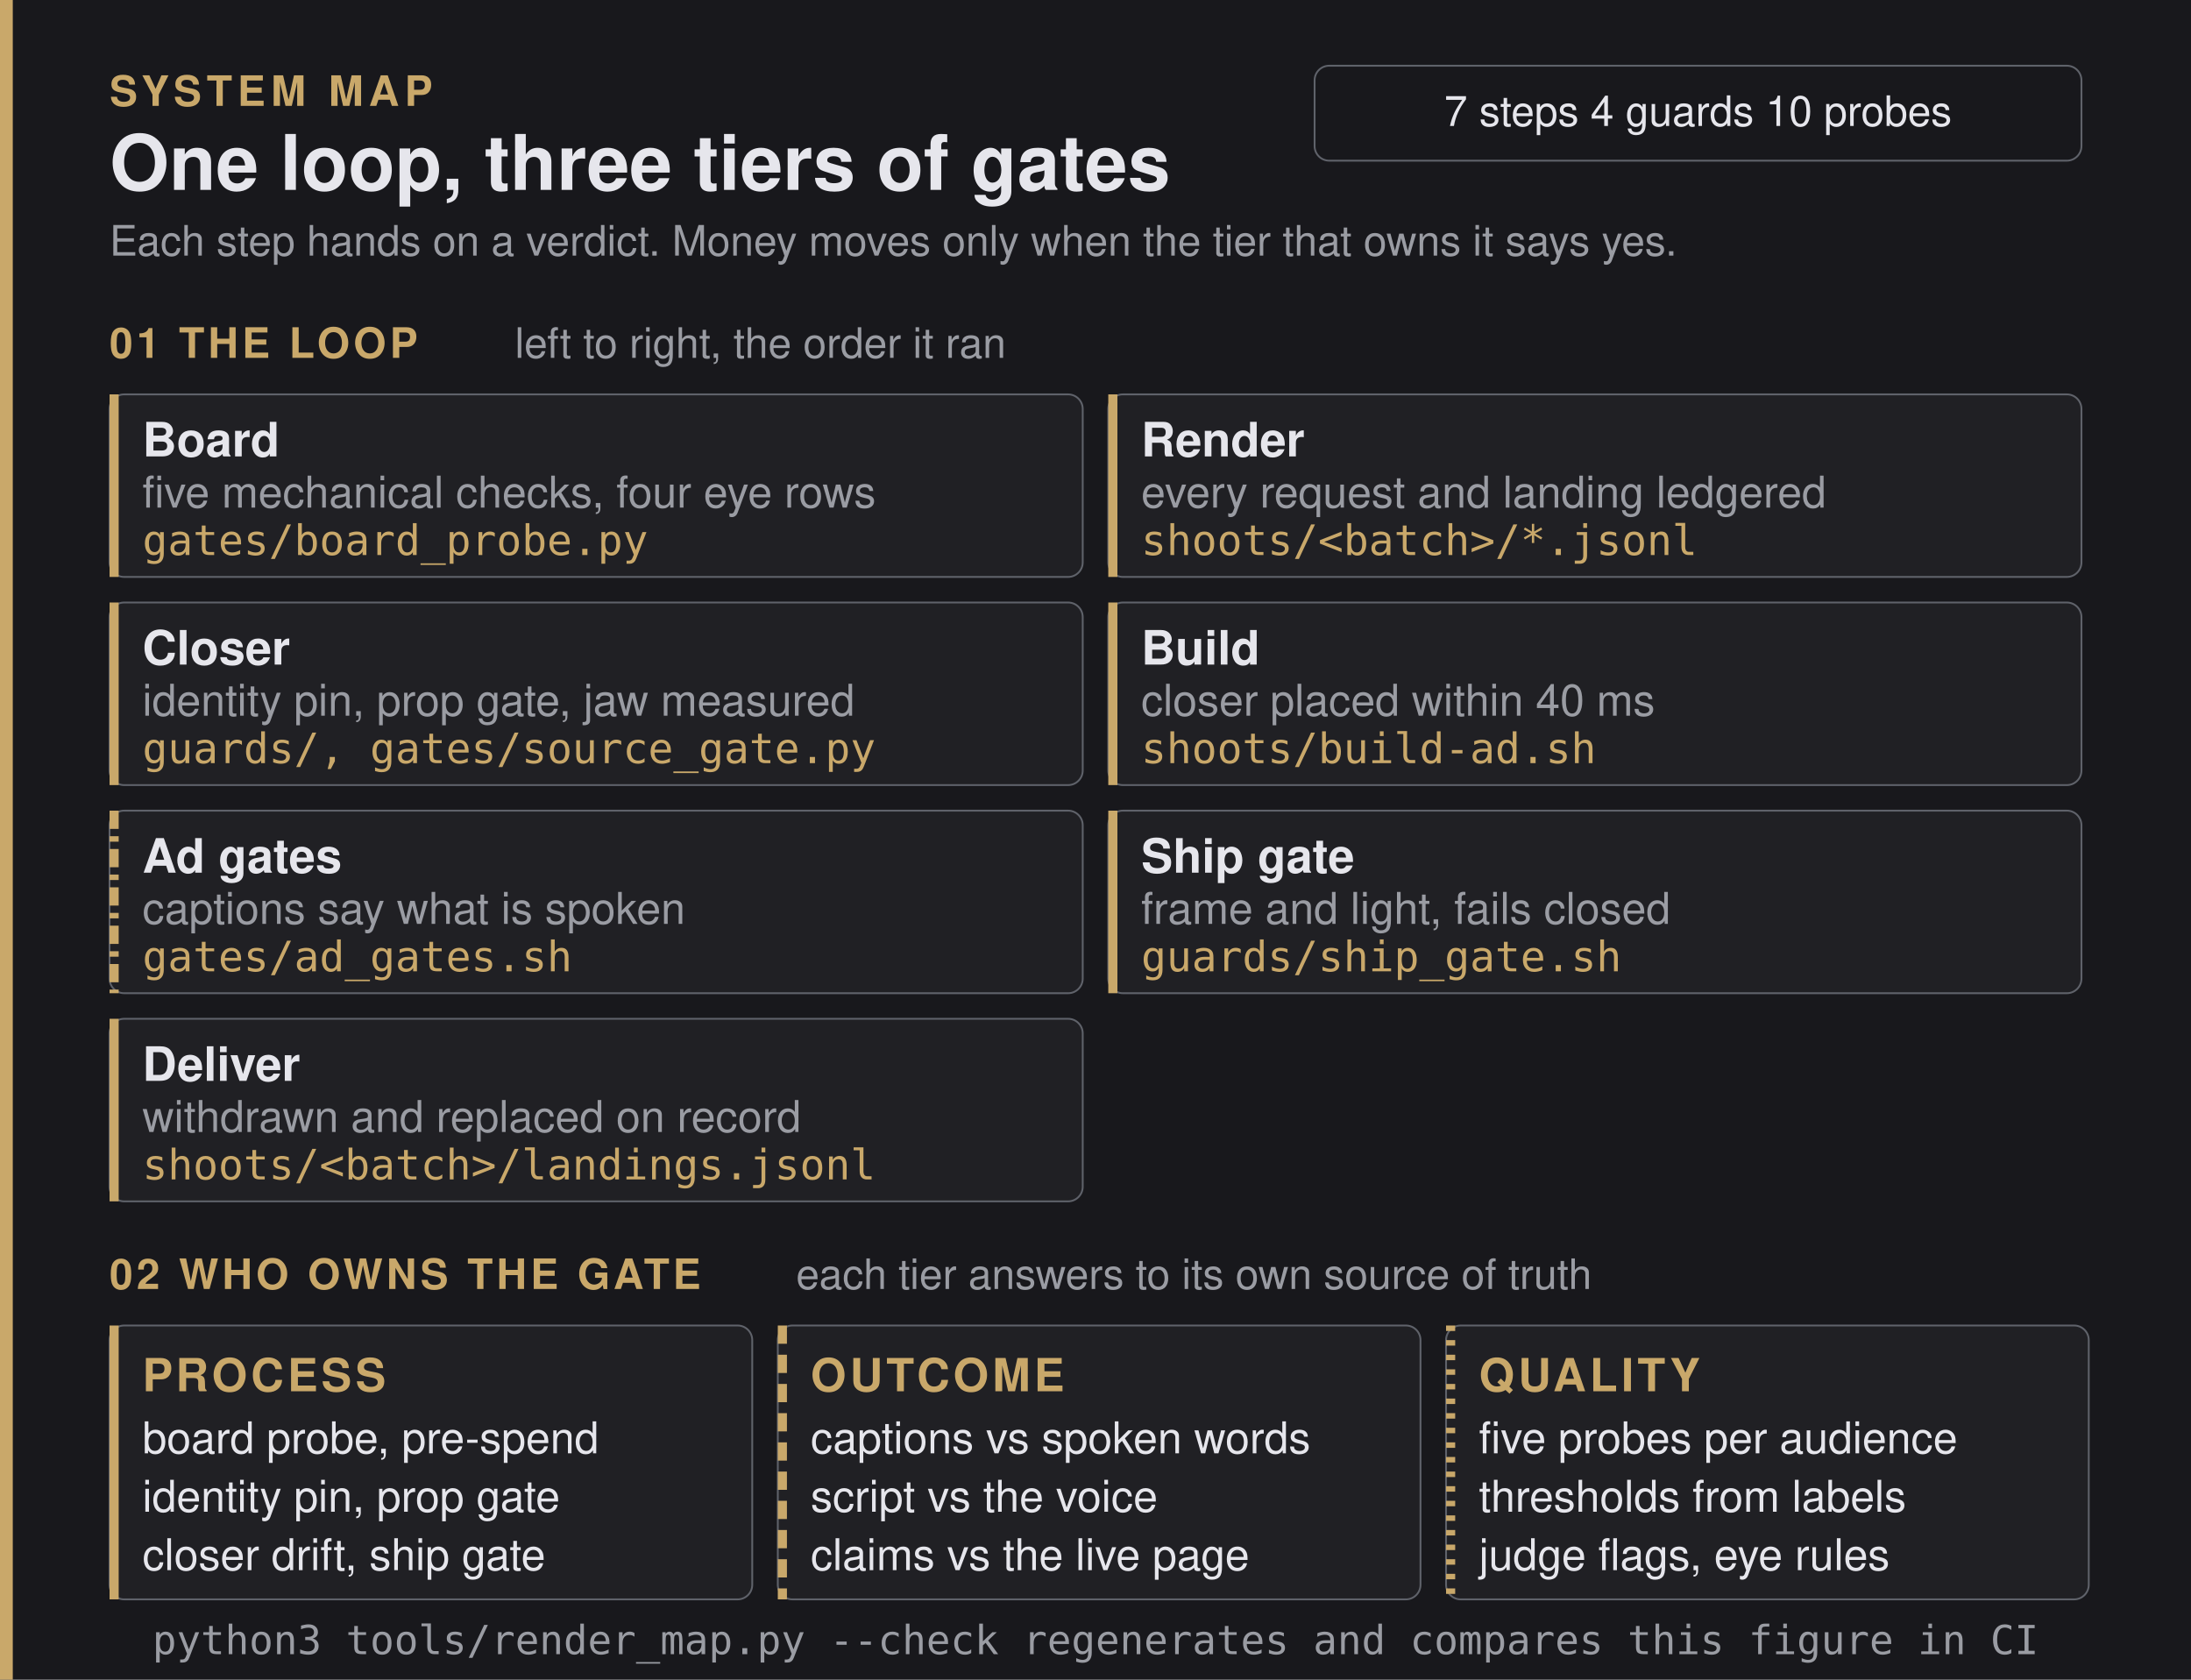
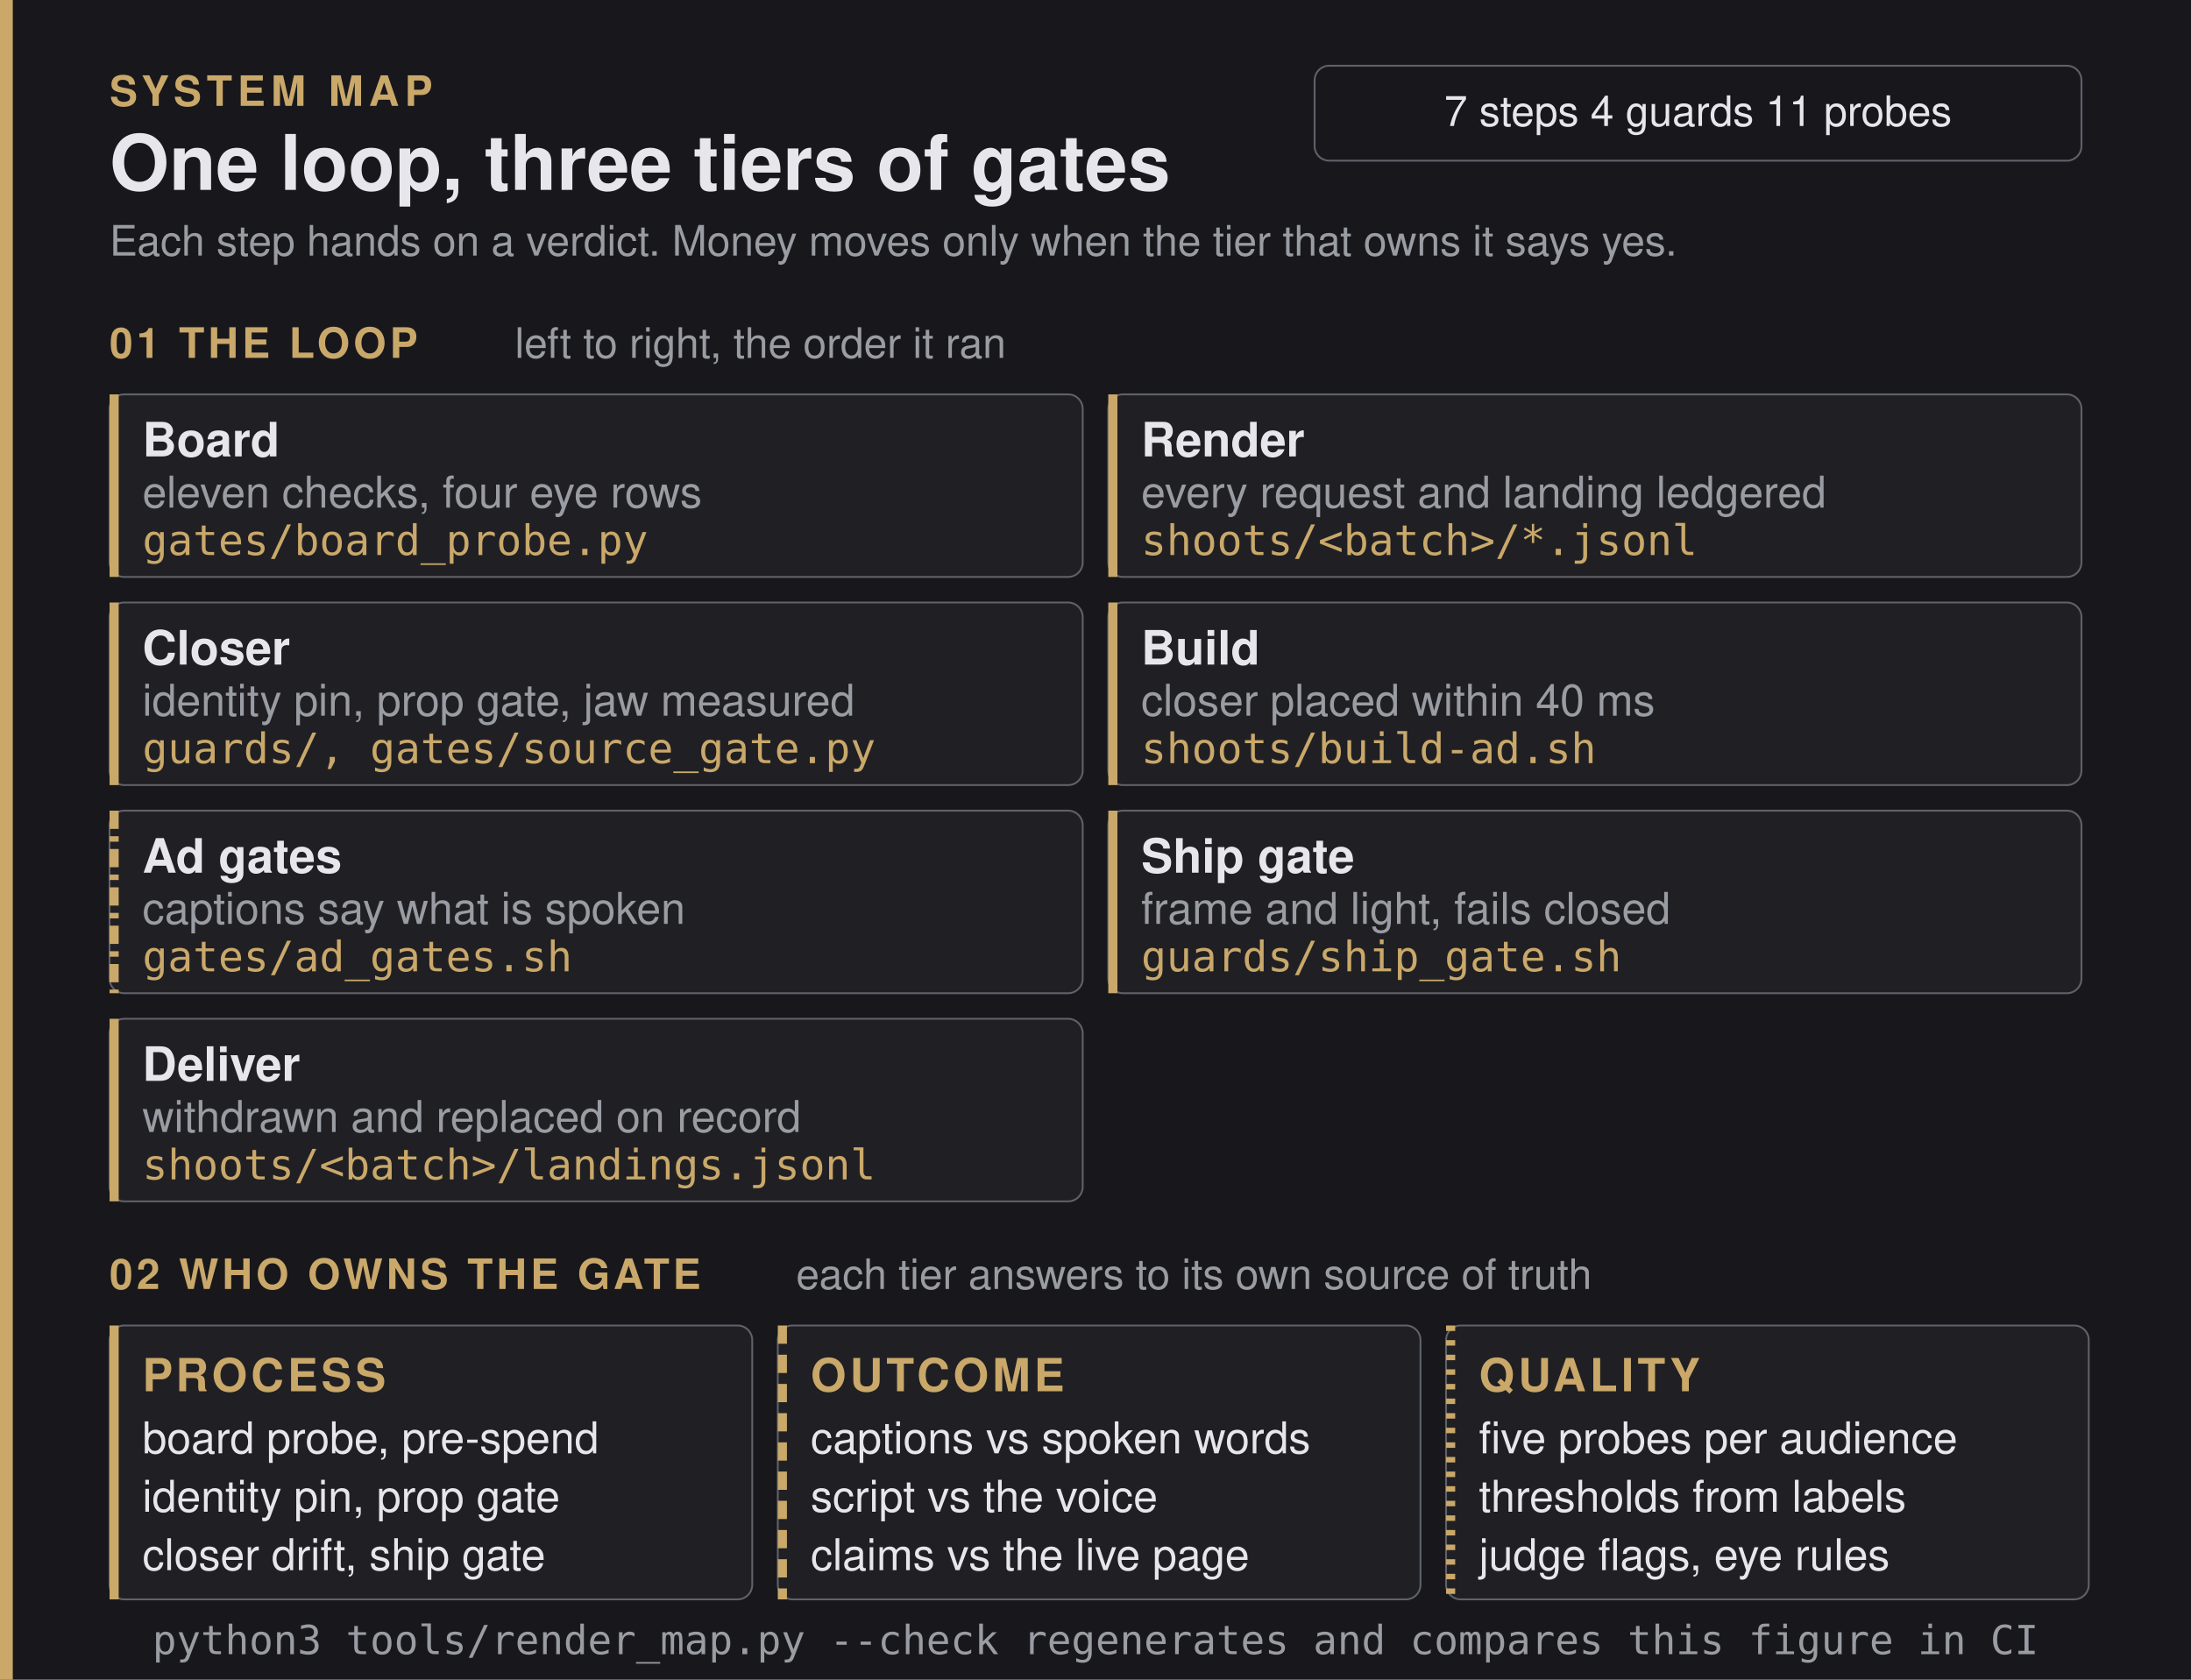
<svg xmlns="http://www.w3.org/2000/svg" width="1200" height="920" viewBox="0 0 1200 920" role="img" aria-label="System map: one loop of seven steps, board, render, closer, build, ad gates, ship gate, deliver, and the three tiers of evals that own the gates at each step.">
  <defs>
    <linearGradient id="bg" x1="0" y1="0" x2="1" y2="1">
      <stop offset="0%" stop-color="#18181c" />
      <stop offset="100%" stop-color="#18181c" />
    </linearGradient>
  </defs>
  <rect width="1200" height="920" fill="url(#bg)" />
  <rect x="0" y="0" width="7" height="920" fill="#c9a86a" />
  <text x="60" y="58" text-anchor="start" font-family="-apple-system,BlinkMacSystemFont,'Segoe UI',Helvetica,Arial,sans-serif" font-size="23" font-weight="700" letter-spacing="3" fill="#c9a86a">SYSTEM MAP</text>
  <text x="60" y="104" text-anchor="start" font-family="-apple-system,BlinkMacSystemFont,'Segoe UI',Helvetica,Arial,sans-serif" font-size="42" font-weight="700" fill="#e6e6ec">One loop, three tiers of gates</text>
  <text x="60" y="140" text-anchor="start" font-family="-apple-system,BlinkMacSystemFont,'Segoe UI',Helvetica,Arial,sans-serif" font-size="23" fill="#9a9ca3">Each step hands on a verdict. Money moves only when the tier that owns it says yes.</text>
  <rect x="720" y="36" width="420" height="52" rx="8" fill="none" stroke="#5f626a" />
-   <text x="930" y="69" text-anchor="middle" font-family="-apple-system,BlinkMacSystemFont,'Segoe UI',Helvetica,Arial,sans-serif" font-size="23" fill="#e6e6ec">7 steps  4 guards  10 probes</text>
+   <text x="930" y="69" text-anchor="middle" font-family="-apple-system,BlinkMacSystemFont,'Segoe UI',Helvetica,Arial,sans-serif" font-size="23" fill="#e6e6ec">7 steps  4 guards  11 probes</text>
  <text x="60" y="196" text-anchor="start" font-family="-apple-system,BlinkMacSystemFont,'Segoe UI',Helvetica,Arial,sans-serif" font-size="23" font-weight="700" letter-spacing="2" fill="#c9a86a">01  THE LOOP</text>
  <text x="282" y="196" text-anchor="start" font-family="-apple-system,BlinkMacSystemFont,'Segoe UI',Helvetica,Arial,sans-serif" font-size="23" fill="#9a9ca3">left to right, the order it ran</text>
  <rect x="60" y="216" width="533" height="100" rx="8" fill="#202024" fill-opacity="1" stroke="#5f626a" />
  <line x1="62.5" y1="216" x2="62.5" y2="316" stroke="#c9a86a" stroke-width="5" />
  <text x="78" y="250" text-anchor="start" font-family="-apple-system,BlinkMacSystemFont,'Segoe UI',Helvetica,Arial,sans-serif" font-size="26" font-weight="700" fill="#e6e6ec">Board</text>
-   <text x="78" y="278" text-anchor="start" font-family="-apple-system,BlinkMacSystemFont,'Segoe UI',Helvetica,Arial,sans-serif" font-size="24" fill="#9a9ca3">five mechanical checks, four eye rows</text>
+   <text x="78" y="278" text-anchor="start" font-family="-apple-system,BlinkMacSystemFont,'Segoe UI',Helvetica,Arial,sans-serif" font-size="24" fill="#9a9ca3">eleven checks, four eye rows</text>
  <text x="78" y="304" text-anchor="start" font-family="ui-monospace,SFMono-Regular,Menlo,monospace" font-size="23" fill="#c9a86a">gates/board_probe.py</text>
  <rect x="607" y="216" width="533" height="100" rx="8" fill="#202024" fill-opacity="1" stroke="#5f626a" />
  <line x1="609.5" y1="216" x2="609.5" y2="316" stroke="#c9a86a" stroke-width="5" />
  <text x="625" y="250" text-anchor="start" font-family="-apple-system,BlinkMacSystemFont,'Segoe UI',Helvetica,Arial,sans-serif" font-size="26" font-weight="700" fill="#e6e6ec">Render</text>
  <text x="625" y="278" text-anchor="start" font-family="-apple-system,BlinkMacSystemFont,'Segoe UI',Helvetica,Arial,sans-serif" font-size="24" fill="#9a9ca3">every request and landing ledgered</text>
  <text x="625" y="304" text-anchor="start" font-family="ui-monospace,SFMono-Regular,Menlo,monospace" font-size="23" fill="#c9a86a">shoots/&lt;batch&gt;/*.jsonl</text>
  <rect x="60" y="330" width="533" height="100" rx="8" fill="#202024" fill-opacity="1" stroke="#5f626a" />
  <line x1="62.5" y1="330" x2="62.5" y2="430" stroke="#c9a86a" stroke-width="5" />
  <text x="78" y="364" text-anchor="start" font-family="-apple-system,BlinkMacSystemFont,'Segoe UI',Helvetica,Arial,sans-serif" font-size="26" font-weight="700" fill="#e6e6ec">Closer</text>
  <text x="78" y="392" text-anchor="start" font-family="-apple-system,BlinkMacSystemFont,'Segoe UI',Helvetica,Arial,sans-serif" font-size="24" fill="#9a9ca3">identity pin, prop gate, jaw measured</text>
  <text x="78" y="418" text-anchor="start" font-family="ui-monospace,SFMono-Regular,Menlo,monospace" font-size="23" fill="#c9a86a">guards/, gates/source_gate.py</text>
  <rect x="607" y="330" width="533" height="100" rx="8" fill="#202024" fill-opacity="1" stroke="#5f626a" />
  <line x1="609.5" y1="330" x2="609.5" y2="430" stroke="#c9a86a" stroke-width="5" />
  <text x="625" y="364" text-anchor="start" font-family="-apple-system,BlinkMacSystemFont,'Segoe UI',Helvetica,Arial,sans-serif" font-size="26" font-weight="700" fill="#e6e6ec">Build</text>
  <text x="625" y="392" text-anchor="start" font-family="-apple-system,BlinkMacSystemFont,'Segoe UI',Helvetica,Arial,sans-serif" font-size="24" fill="#9a9ca3">closer placed within 40 ms</text>
  <text x="625" y="418" text-anchor="start" font-family="ui-monospace,SFMono-Regular,Menlo,monospace" font-size="23" fill="#c9a86a">shoots/build-ad.sh</text>
  <rect x="60" y="444" width="533" height="100" rx="8" fill="#202024" fill-opacity="1" stroke="#5f626a" />
  <line x1="62.5" y1="444" x2="62.5" y2="544" stroke="#c9a86a" stroke-width="5" stroke-dasharray="10 4 3 4" />
  <text x="78" y="478" text-anchor="start" font-family="-apple-system,BlinkMacSystemFont,'Segoe UI',Helvetica,Arial,sans-serif" font-size="26" font-weight="700" fill="#e6e6ec">Ad gates</text>
  <text x="78" y="506" text-anchor="start" font-family="-apple-system,BlinkMacSystemFont,'Segoe UI',Helvetica,Arial,sans-serif" font-size="24" fill="#9a9ca3">captions say what is spoken</text>
  <text x="78" y="532" text-anchor="start" font-family="ui-monospace,SFMono-Regular,Menlo,monospace" font-size="23" fill="#c9a86a">gates/ad_gates.sh</text>
  <rect x="607" y="444" width="533" height="100" rx="8" fill="#202024" fill-opacity="1" stroke="#5f626a" />
  <line x1="609.5" y1="444" x2="609.5" y2="544" stroke="#c9a86a" stroke-width="5" />
  <text x="625" y="478" text-anchor="start" font-family="-apple-system,BlinkMacSystemFont,'Segoe UI',Helvetica,Arial,sans-serif" font-size="26" font-weight="700" fill="#e6e6ec">Ship gate</text>
  <text x="625" y="506" text-anchor="start" font-family="-apple-system,BlinkMacSystemFont,'Segoe UI',Helvetica,Arial,sans-serif" font-size="24" fill="#9a9ca3">frame and light, fails closed</text>
  <text x="625" y="532" text-anchor="start" font-family="ui-monospace,SFMono-Regular,Menlo,monospace" font-size="23" fill="#c9a86a">guards/ship_gate.sh</text>
  <rect x="60" y="558" width="533" height="100" rx="8" fill="#202024" fill-opacity="1" stroke="#5f626a" />
  <line x1="62.5" y1="558" x2="62.5" y2="658" stroke="#c9a86a" stroke-width="5" />
  <text x="78" y="592" text-anchor="start" font-family="-apple-system,BlinkMacSystemFont,'Segoe UI',Helvetica,Arial,sans-serif" font-size="26" font-weight="700" fill="#e6e6ec">Deliver</text>
  <text x="78" y="620" text-anchor="start" font-family="-apple-system,BlinkMacSystemFont,'Segoe UI',Helvetica,Arial,sans-serif" font-size="24" fill="#9a9ca3">withdrawn and replaced on record</text>
  <text x="78" y="646" text-anchor="start" font-family="ui-monospace,SFMono-Regular,Menlo,monospace" font-size="23" fill="#c9a86a">shoots/&lt;batch&gt;/landings.jsonl</text>
  <text x="60" y="706" text-anchor="start" font-family="-apple-system,BlinkMacSystemFont,'Segoe UI',Helvetica,Arial,sans-serif" font-size="23" font-weight="700" letter-spacing="2" fill="#c9a86a">02  WHO OWNS THE GATE</text>
  <text x="436" y="706" text-anchor="start" font-family="-apple-system,BlinkMacSystemFont,'Segoe UI',Helvetica,Arial,sans-serif" font-size="23" fill="#9a9ca3">each tier answers to its own source of truth</text>
  <rect x="60" y="726" width="352" height="150" rx="8" fill="#202024" fill-opacity="1" stroke="#5f626a" />
  <line x1="62.5" y1="726" x2="62.5" y2="876" stroke="#c9a86a" stroke-width="5" />
  <text x="78" y="762" text-anchor="start" font-family="-apple-system,BlinkMacSystemFont,'Segoe UI',Helvetica,Arial,sans-serif" font-size="25" font-weight="700" letter-spacing="2" fill="#c9a86a">PROCESS</text>
  <text x="78" y="796" text-anchor="start" font-family="-apple-system,BlinkMacSystemFont,'Segoe UI',Helvetica,Arial,sans-serif" font-size="24" fill="#e6e6ec">board probe, pre-spend</text>
  <text x="78" y="828" text-anchor="start" font-family="-apple-system,BlinkMacSystemFont,'Segoe UI',Helvetica,Arial,sans-serif" font-size="24" fill="#e6e6ec">identity pin, prop gate</text>
  <text x="78" y="860" text-anchor="start" font-family="-apple-system,BlinkMacSystemFont,'Segoe UI',Helvetica,Arial,sans-serif" font-size="24" fill="#e6e6ec">closer drift, ship gate</text>
  <rect x="426" y="726" width="352" height="150" rx="8" fill="#202024" fill-opacity="1" stroke="#5f626a" />
  <line x1="428.5" y1="726" x2="428.5" y2="876" stroke="#c9a86a" stroke-width="5" stroke-dasharray="10 6" />
  <text x="444" y="762" text-anchor="start" font-family="-apple-system,BlinkMacSystemFont,'Segoe UI',Helvetica,Arial,sans-serif" font-size="25" font-weight="700" letter-spacing="2" fill="#c9a86a">OUTCOME</text>
  <text x="444" y="796" text-anchor="start" font-family="-apple-system,BlinkMacSystemFont,'Segoe UI',Helvetica,Arial,sans-serif" font-size="24" fill="#e6e6ec">captions vs spoken words</text>
  <text x="444" y="828" text-anchor="start" font-family="-apple-system,BlinkMacSystemFont,'Segoe UI',Helvetica,Arial,sans-serif" font-size="24" fill="#e6e6ec">script vs the voice</text>
  <text x="444" y="860" text-anchor="start" font-family="-apple-system,BlinkMacSystemFont,'Segoe UI',Helvetica,Arial,sans-serif" font-size="24" fill="#e6e6ec">claims vs the live page</text>
  <rect x="792" y="726" width="352" height="150" rx="8" fill="#202024" fill-opacity="1" stroke="#5f626a" />
  <line x1="794.5" y1="726" x2="794.5" y2="876" stroke="#c9a86a" stroke-width="5" stroke-dasharray="3 5" />
  <text x="810" y="762" text-anchor="start" font-family="-apple-system,BlinkMacSystemFont,'Segoe UI',Helvetica,Arial,sans-serif" font-size="25" font-weight="700" letter-spacing="2" fill="#c9a86a">QUALITY</text>
  <text x="810" y="796" text-anchor="start" font-family="-apple-system,BlinkMacSystemFont,'Segoe UI',Helvetica,Arial,sans-serif" font-size="24" fill="#e6e6ec">five probes per audience</text>
  <text x="810" y="828" text-anchor="start" font-family="-apple-system,BlinkMacSystemFont,'Segoe UI',Helvetica,Arial,sans-serif" font-size="24" fill="#e6e6ec">thresholds from labels</text>
  <text x="810" y="860" text-anchor="start" font-family="-apple-system,BlinkMacSystemFont,'Segoe UI',Helvetica,Arial,sans-serif" font-size="24" fill="#e6e6ec">judge flags, eye rules</text>
  <text x="600.0" y="906" text-anchor="middle" font-family="ui-monospace,SFMono-Regular,Menlo,monospace" font-size="22" fill="#9a9ca3">python3 tools/render_map.py --check   regenerates and compares this figure in CI</text>
</svg>
